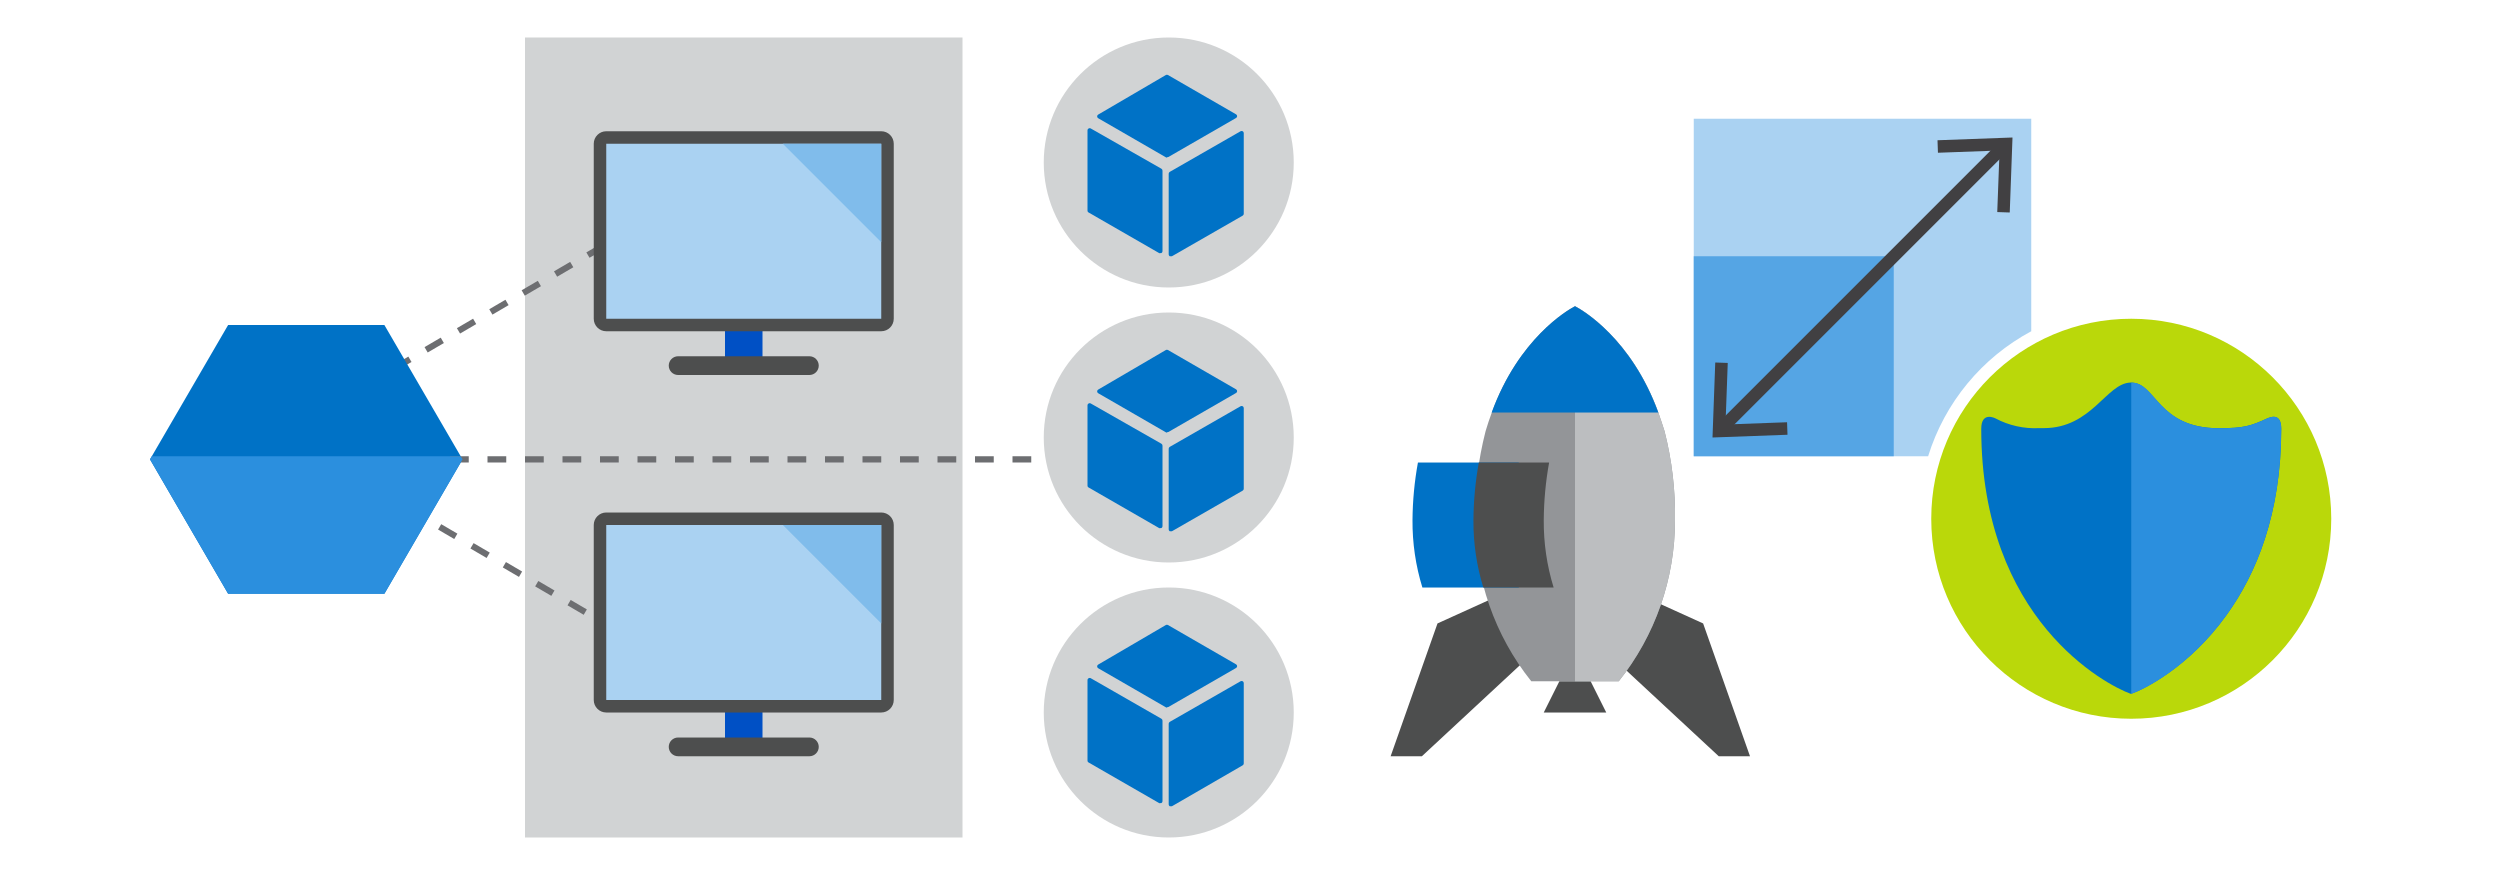
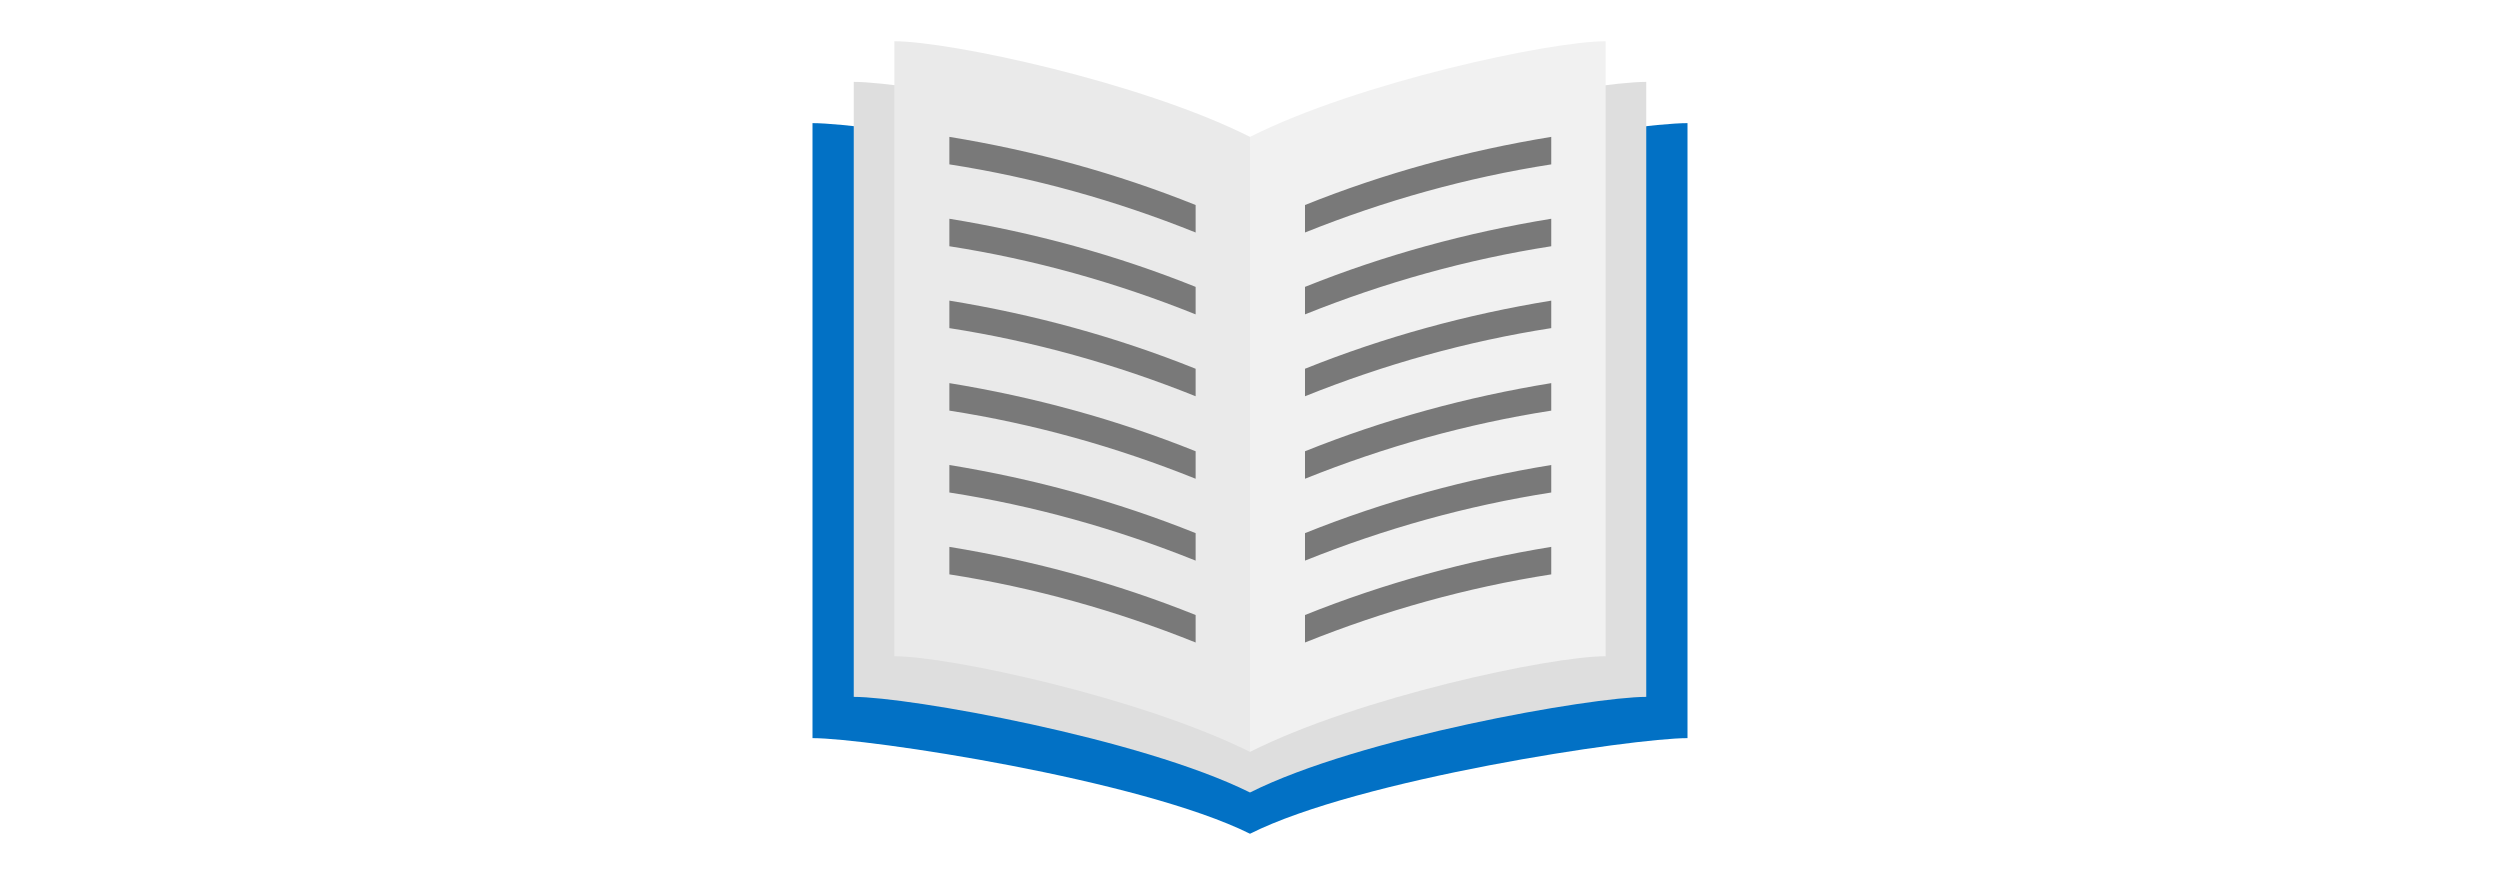
- <svg xmlns="http://www.w3.org/2000/svg" viewBox="0 0 400 140">
-   <defs>
-     <style>.cls-1{fill:#d1d3d4;}.cls-2{fill:#0050c5;}.cls-3,.cls-9{fill:none;stroke-miterlimit:10;}.cls-3{stroke:#6d6e71;stroke-dasharray:3 3;}.cls-4{fill:#4d4e4e;}.cls-5{fill:#aad2f2;}.cls-6{fill:#80bceb;}.cls-7{fill:#0072c6;}.cls-8{fill:#55a5e4;}.cls-9{stroke:#414042;stroke-width:2px;}.cls-10{fill:#414042;}.cls-11{fill:#bad80a;}.cls-12{fill:#2b8fde;}.cls-13{fill:#939598;}.cls-14{fill:#bcbec0;}</style>
-   </defs>
-   <g id="ICONS">
-     <rect class="cls-1" x="84" y="6" width="70" height="128" />
-     <rect class="cls-2" x="116" y="52.5" width="6" height="6" />
-     <line class="cls-3" x1="63" y1="59" x2="104" y2="35" />
-     <line class="cls-3" x1="104" y1="104" x2="63" y2="80" />
-     <rect class="cls-4" x="95" y="21" width="48" height="32" rx="2" ry="2" />
-     <rect class="cls-5" x="105" y="15" width="28" height="44" transform="translate(156 -82) rotate(90)" />
-     <rect class="cls-4" x="107" y="57" width="24" height="3" rx="1.5" ry="1.5" />
-     <polygon class="cls-6" points="141 38.75 141 23 125.25 23 141 38.75" />
-     <rect class="cls-2" x="116" y="113.5" width="6" height="6" />
-     <rect class="cls-4" x="95" y="82" width="48" height="32" rx="2" ry="2" />
-     <rect class="cls-5" x="105" y="76" width="28" height="44" transform="translate(217 -21) rotate(90)" />
-     <rect class="cls-4" x="107" y="118" width="24" height="3" rx="1.5" ry="1.5" />
-     <polygon class="cls-6" points="141 99.75 141 84 125.25 84 141 99.75" />
-     <polygon class="cls-7" points="74 73.5 61.5 95 36.5 95 24 73.5 24.29 73 36.5 52 61.5 52 73.71 73 74 73.5" />
-     <circle class="cls-1" cx="187" cy="26" r="20" />
-     <line class="cls-3" x1="72" y1="73.5" x2="171.5" y2="73.5" />
-     <circle class="cls-1" cx="187" cy="70" r="20" />
-     <circle class="cls-1" cx="187" cy="114" r="20" />
-     <path class="cls-7" d="M186.78,25.21a.34.34,0,0,1-.17,0l-10.91-6.3a.34.34,0,0,1-.16-.29.33.33,0,0,1,.16-.28L186.54,12a.33.33,0,0,1,.33,0l10.91,6.3a.33.33,0,0,1,0,.57l-10.84,6.25a.33.33,0,0,1-.17,0" />
-     <path class="cls-7" d="M185.66,40.51a.33.33,0,0,1-.17,0L174.18,34a.33.33,0,0,1-.18-.29V20.85a.33.33,0,0,1,.18-.29.34.34,0,0,1,.35,0L185.83,27a.35.35,0,0,1,.17.3v12.9a.34.34,0,0,1-.17.29.37.37,0,0,1-.17,0" />
-     <path class="cls-7" d="M187.34,41a.37.37,0,0,1-.18,0,.34.34,0,0,1-.17-.29V27.79a.35.35,0,0,1,.17-.29L198.49,21a.34.34,0,0,1,.34,0,.33.33,0,0,1,.17.29V34.21a.33.33,0,0,1-.17.29L187.51,41a.31.31,0,0,1-.17,0" />
-     <path class="cls-7" d="M186.78,69.21a.34.34,0,0,1-.17,0l-10.91-6.3a.34.34,0,0,1-.16-.29.33.33,0,0,1,.16-.28L186.54,56a.33.33,0,0,1,.33,0l10.91,6.3a.33.33,0,0,1,0,.57l-10.84,6.25a.33.33,0,0,1-.17,0" />
-     <path class="cls-7" d="M185.66,84.51a.33.33,0,0,1-.17,0L174.18,78a.33.33,0,0,1-.18-.29V64.85a.33.33,0,0,1,.18-.29.34.34,0,0,1,.35,0L185.83,71a.35.35,0,0,1,.17.3v12.9a.34.34,0,0,1-.17.29.37.37,0,0,1-.17,0" />
-     <path class="cls-7" d="M187.34,85a.37.37,0,0,1-.18,0,.34.34,0,0,1-.17-.29V71.79a.35.35,0,0,1,.17-.29L198.49,65a.34.34,0,0,1,.34,0,.33.33,0,0,1,.17.29V78.21a.33.33,0,0,1-.17.29L187.51,85a.31.31,0,0,1-.17,0" />
-     <path class="cls-7" d="M186.78,113.21a.34.34,0,0,1-.17,0l-10.91-6.3a.34.34,0,0,1-.16-.29.33.33,0,0,1,.16-.28L186.54,100a.33.33,0,0,1,.33,0l10.91,6.3a.33.33,0,0,1,0,.57l-10.84,6.25a.33.33,0,0,1-.17,0" />
-     <path class="cls-7" d="M185.66,128.51a.33.33,0,0,1-.17,0L174.18,122a.33.33,0,0,1-.18-.29v-12.9a.33.33,0,0,1,.18-.29.34.34,0,0,1,.35,0L185.83,115a.35.35,0,0,1,.17.3v12.9a.34.34,0,0,1-.17.29.37.37,0,0,1-.17,0" />
-     <path class="cls-7" d="M187.34,129a.37.37,0,0,1-.18,0,.34.34,0,0,1-.17-.29V115.79a.35.35,0,0,1,.17-.29L198.49,109a.34.34,0,0,1,.34,0,.33.33,0,0,1,.17.29v12.87a.33.33,0,0,1-.17.29L187.51,129a.31.31,0,0,1-.17,0" />
-     <path class="cls-5" d="M325,53V19H271V73h37.5A34.16,34.16,0,0,1,325,53Z" />
-     <rect class="cls-8" x="271" y="41" width="32" height="32" />
-     <line class="cls-9" x1="275.53" y1="68.47" x2="320.47" y2="23.53" />
-     <polygon class="cls-10" points="286 69.56 285.93 67.56 276.08 67.92 276.44 58.07 274.44 58 274 70 286 69.56" />
-     <polygon class="cls-10" points="321.56 34 319.56 33.93 319.93 24.08 310.07 24.44 310 22.44 322 22 321.56 34" />
-     <circle class="cls-11" cx="341" cy="83" r="32" />
-     <g id="Completed_Icons" data-name="Completed Icons">
-       <path class="cls-7" d="M365,68.61c0,13.61-4,23.22-8.78,29.83-6,8.36-13.29,11.89-15.22,12.56l-.12,0C337,109.59,317,99.21,317,68.61c0-2.87,2.27-1.67,2.27-1.67a13.45,13.45,0,0,0,7,1.56H327c7.68,0,10-7.15,13.85-7.29H341c3.94,0,4.18,7.3,14,7.3,4.06,0,5.13-.37,7.76-1.57C363.09,66.82,365,65.87,365,68.61Z" />
-     </g>
-     <path class="cls-12" d="M365,68.61c0,13.61-4,23.22-8.78,29.83-6,8.36-13.23,11.89-15.16,12.56q-.06,0-.06,0V61.22h.06c3.94,0,4.15,7.3,13.94,7.3,4.06,0,5.12-.37,7.75-1.57C363.1,66.82,365,65.87,365,68.61Z" />
-     <polygon class="cls-4" points="245 104.75 227.5 121 222.5 121 230 99.75 238.26 96 245 104.75" />
-     <polygon class="cls-4" points="257.5 104.75 275 121 280 121 272.5 99.75 264.24 96 257.5 104.75" />
-     <polygon class="cls-4" points="257 114 247 114 249.5 109 254.5 109 257 114" />
-     <path class="cls-13" d="M268,83.21A41.24,41.24,0,0,1,259,109H245a41.24,41.24,0,0,1-9-25.79A54.06,54.06,0,0,1,237.69,69c.3-1,.62-2,1-3C243,54.14,250.8,49.64,251.88,49.06L252,49l.12.06c1.08.58,8.88,5.08,13.21,16.94.36,1,.68,2,1,3A54.06,54.06,0,0,1,268,83.21Z" />
-     <path class="cls-7" d="M243,74H226.87a53.51,53.51,0,0,0-.87,9.21A35.74,35.74,0,0,0,227.58,94H243Z" />
-     <path class="cls-4" d="M248.58,94H237.33a35.77,35.77,0,0,1-1.58-10.79,54.21,54.21,0,0,1,.86-9.21h11.25a54.21,54.21,0,0,0-.86,9.21A35.77,35.77,0,0,0,248.58,94Z" />
-     <path class="cls-14" d="M268,83.21A41.24,41.24,0,0,1,259,109h-7V49l.12.06c1.08.58,8.88,5.08,13.21,16.94.36,1,.68,2,1,3A54.06,54.06,0,0,1,268,83.21Z" />
-     <path class="cls-7" d="M265.33,66H238.67C243,54.14,250.8,49.64,251.88,49.06L252,49l.12.06C253.2,49.64,261,54.14,265.33,66Z" />
-     <polygon class="cls-12" points="74 73.5 61.5 95 36.5 95 24 73.5 24.29 73 73.71 73 74 73.5" />
+ <svg xmlns="http://www.w3.org/2000/svg" version="1.1" id="Layer_1" x="0px" y="0px" viewBox="0 0 400 140" style="enable-background:new 0 0 400 140;" xml:space="preserve">
+   <style type="text/css">
+ 	.st0{fill:#0271C5;}
+ 	.st1{fill:#DEDEDE;}
+ 	.st2{fill:#F1F1F1;}
+ 	.st3{fill:#EAEAEA;}
+ 	.st4{fill:#797979;}
+ </style>
+   <g>
+     <path class="st0" d="M200,35c-17.5-8.8-61.3-15.3-70-15.3v98.4c8.8,0,52.5,6.6,70,15.3c17.5-8.8,61.3-15.3,70-15.3V19.7   C261.3,19.7,217.5,26.2,200,35z" />
+     <path class="st1" d="M200,28.4c-17.5-8.8-54.7-15.3-63.4-15.3v98.4c8.8,0,45.9,6.6,63.4,15.3l0,0c17.5-8.8,54.7-15.3,63.4-15.3   V13.1C254.7,13.1,217.5,19.7,200,28.4z" />
+     <path class="st2" d="M200,21.9v98.4c17.5-8.8,48.1-15.3,56.9-15.3V6.6C248.1,6.6,217.5,13.1,200,21.9z" />
+     <path class="st3" d="M143.1,6.6V105c8.8,0,39.4,6.6,56.9,15.3V21.9C182.5,13.1,151.9,6.6,143.1,6.6z" />
+     <path class="st4" d="M191.3,37.2c-12.7-5.1-25.9-8.8-39.4-10.9v-4.4c13.5,2.2,26.7,5.8,39.4,10.9L191.3,37.2z" />
+     <path class="st4" d="M191.3,50.3c-12.7-5.1-25.9-8.8-39.4-10.9V35c13.5,2.2,26.7,5.8,39.4,10.9L191.3,50.3z" />
+     <path class="st4" d="M191.3,63.4c-12.7-5.1-25.9-8.8-39.4-10.9v-4.4c13.5,2.2,26.7,5.8,39.4,10.9V63.4z" />
+     <path class="st4" d="M191.3,76.6c-12.7-5.1-25.9-8.8-39.4-10.9v-4.4c13.5,2.2,26.7,5.8,39.4,10.9L191.3,76.6z" />
+     <path class="st4" d="M191.3,89.7c-12.7-5.1-25.9-8.8-39.4-10.9v-4.4c13.5,2.2,26.7,5.8,39.4,10.9L191.3,89.7z" />
+     <path class="st4" d="M191.3,102.8c-12.7-5.1-25.9-8.8-39.4-10.9v-4.4c13.5,2.2,26.7,5.8,39.4,10.9L191.3,102.8z" />
+     <path class="st4" d="M208.8,37.2c12.7-5.1,25.9-8.8,39.4-10.9v-4.4c-13.5,2.2-26.7,5.8-39.4,10.9L208.8,37.2z" />
+     <path class="st4" d="M208.8,50.3c12.7-5.1,25.9-8.8,39.4-10.9V35c-13.5,2.2-26.7,5.8-39.4,10.9L208.8,50.3z" />
+     <path class="st4" d="M208.8,63.4c12.7-5.1,25.9-8.8,39.4-10.9v-4.4c-13.5,2.2-26.7,5.8-39.4,10.9V63.4z" />
+     <path class="st4" d="M208.8,76.6c12.7-5.1,25.9-8.8,39.4-10.9v-4.4c-13.5,2.2-26.7,5.8-39.4,10.9L208.8,76.6z" />
+     <path class="st4" d="M208.8,89.7c12.7-5.1,25.9-8.8,39.4-10.9v-4.4c-13.5,2.2-26.7,5.8-39.4,10.9L208.8,89.7z" />
+     <path class="st4" d="M208.8,102.8c12.7-5.1,25.9-8.8,39.4-10.9v-4.4c-13.5,2.2-26.7,5.8-39.4,10.9L208.8,102.8z" />
  </g>
</svg>
